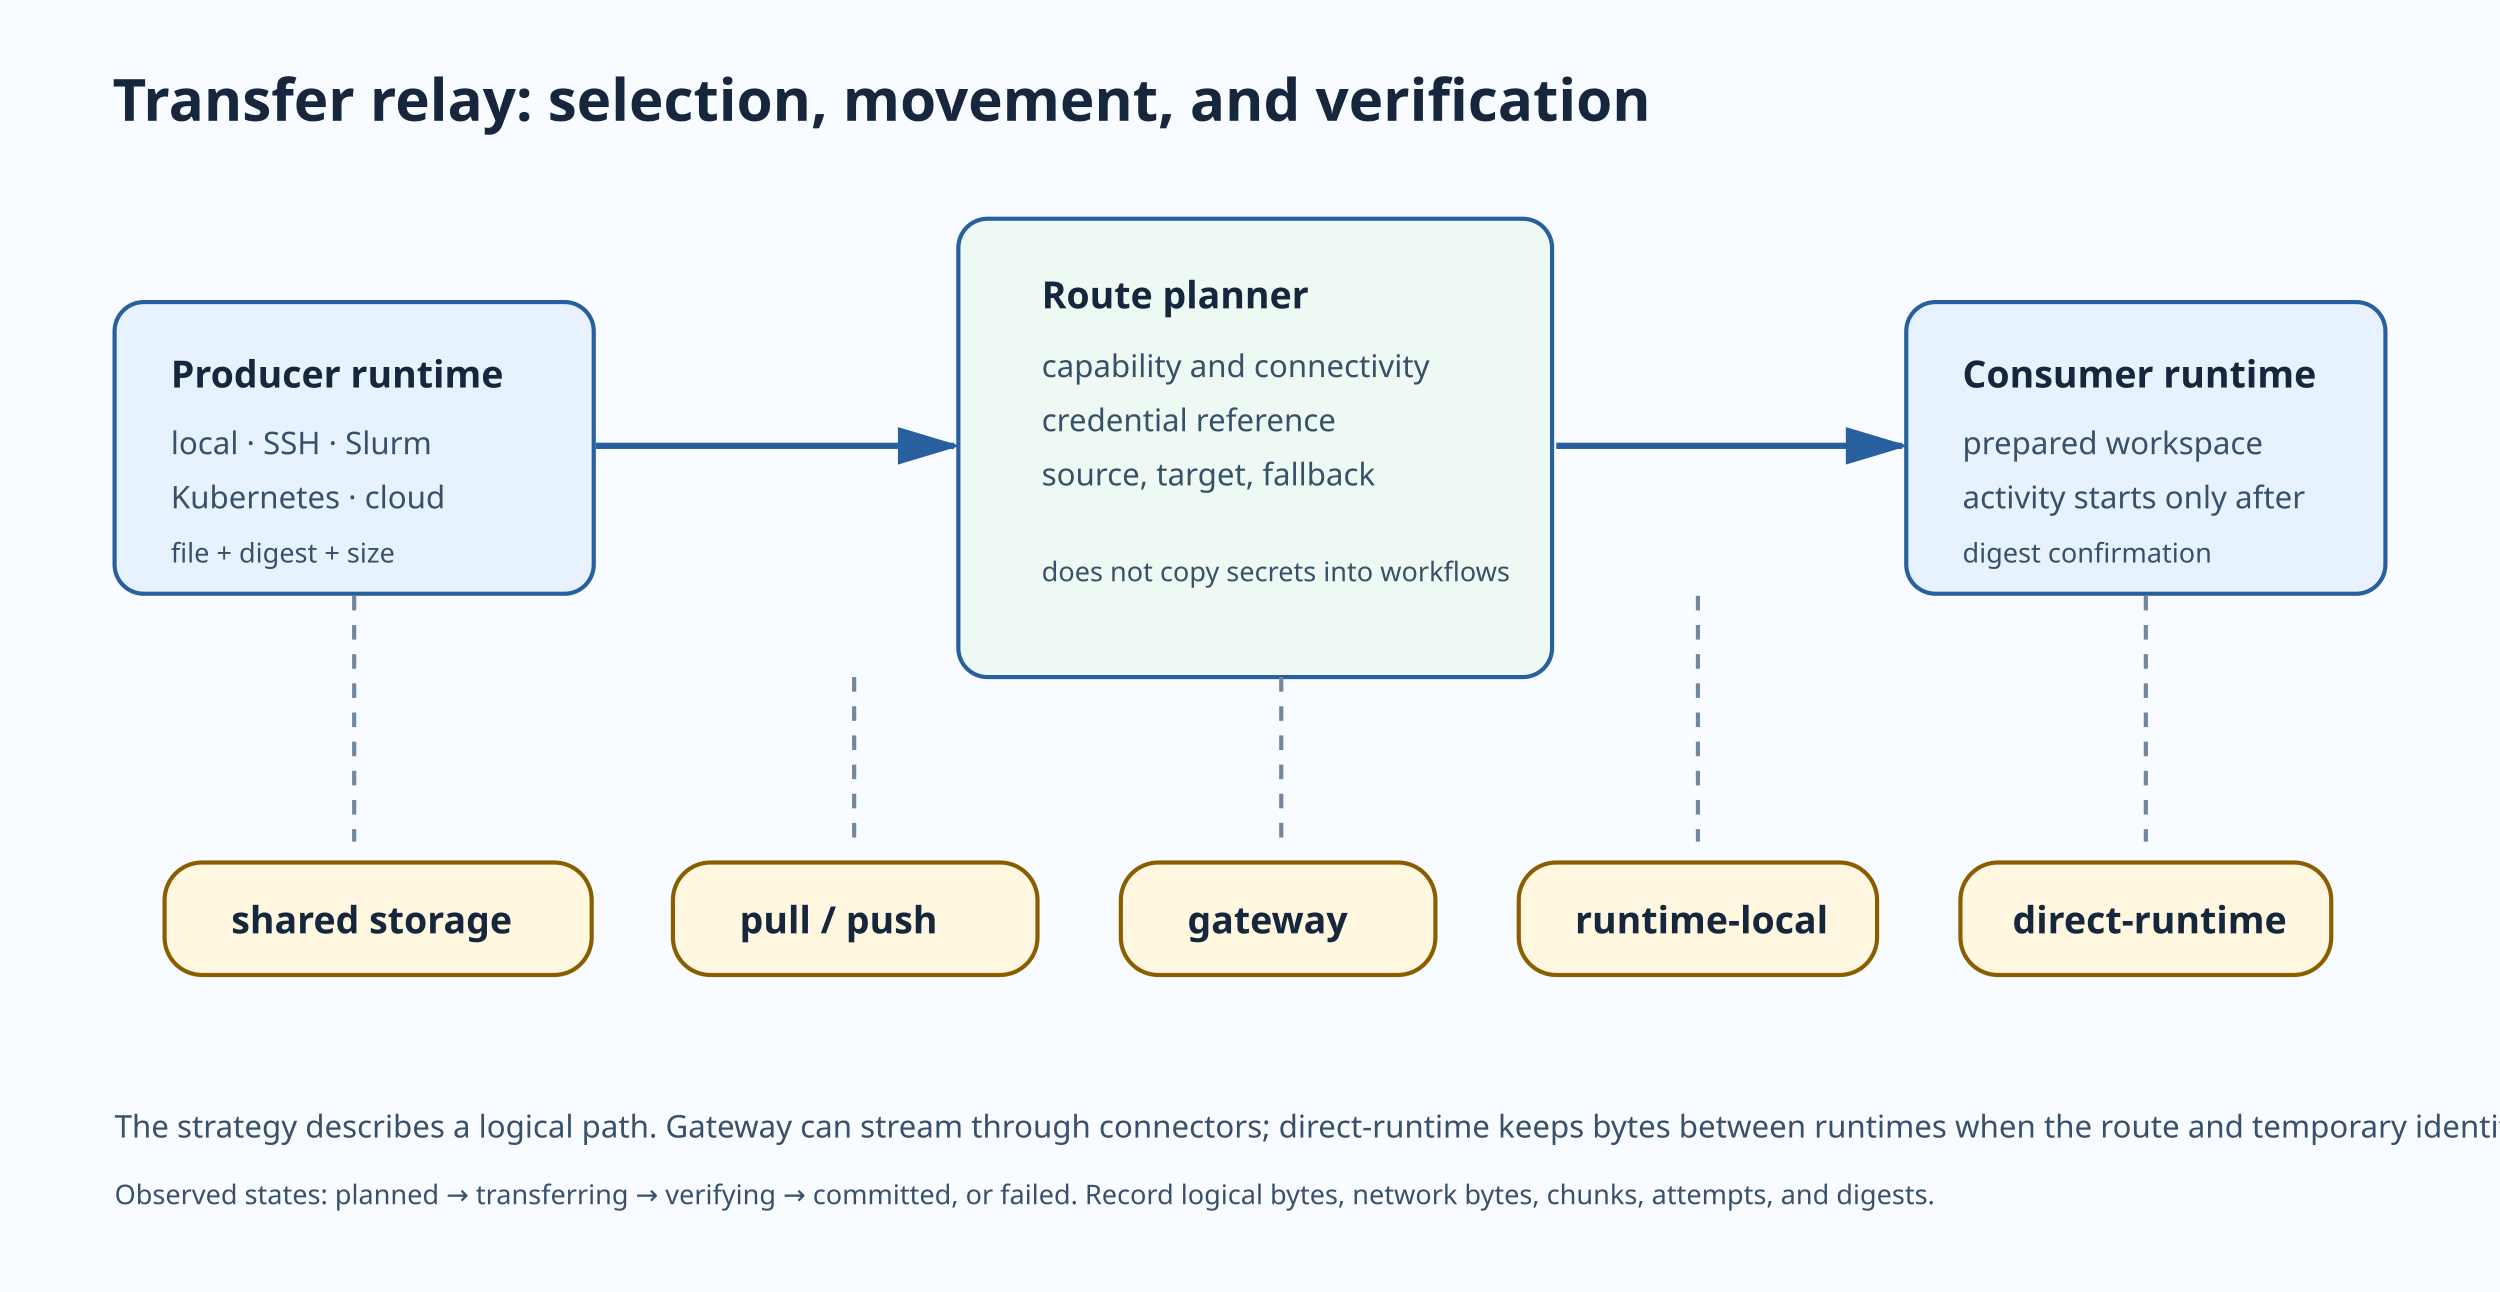
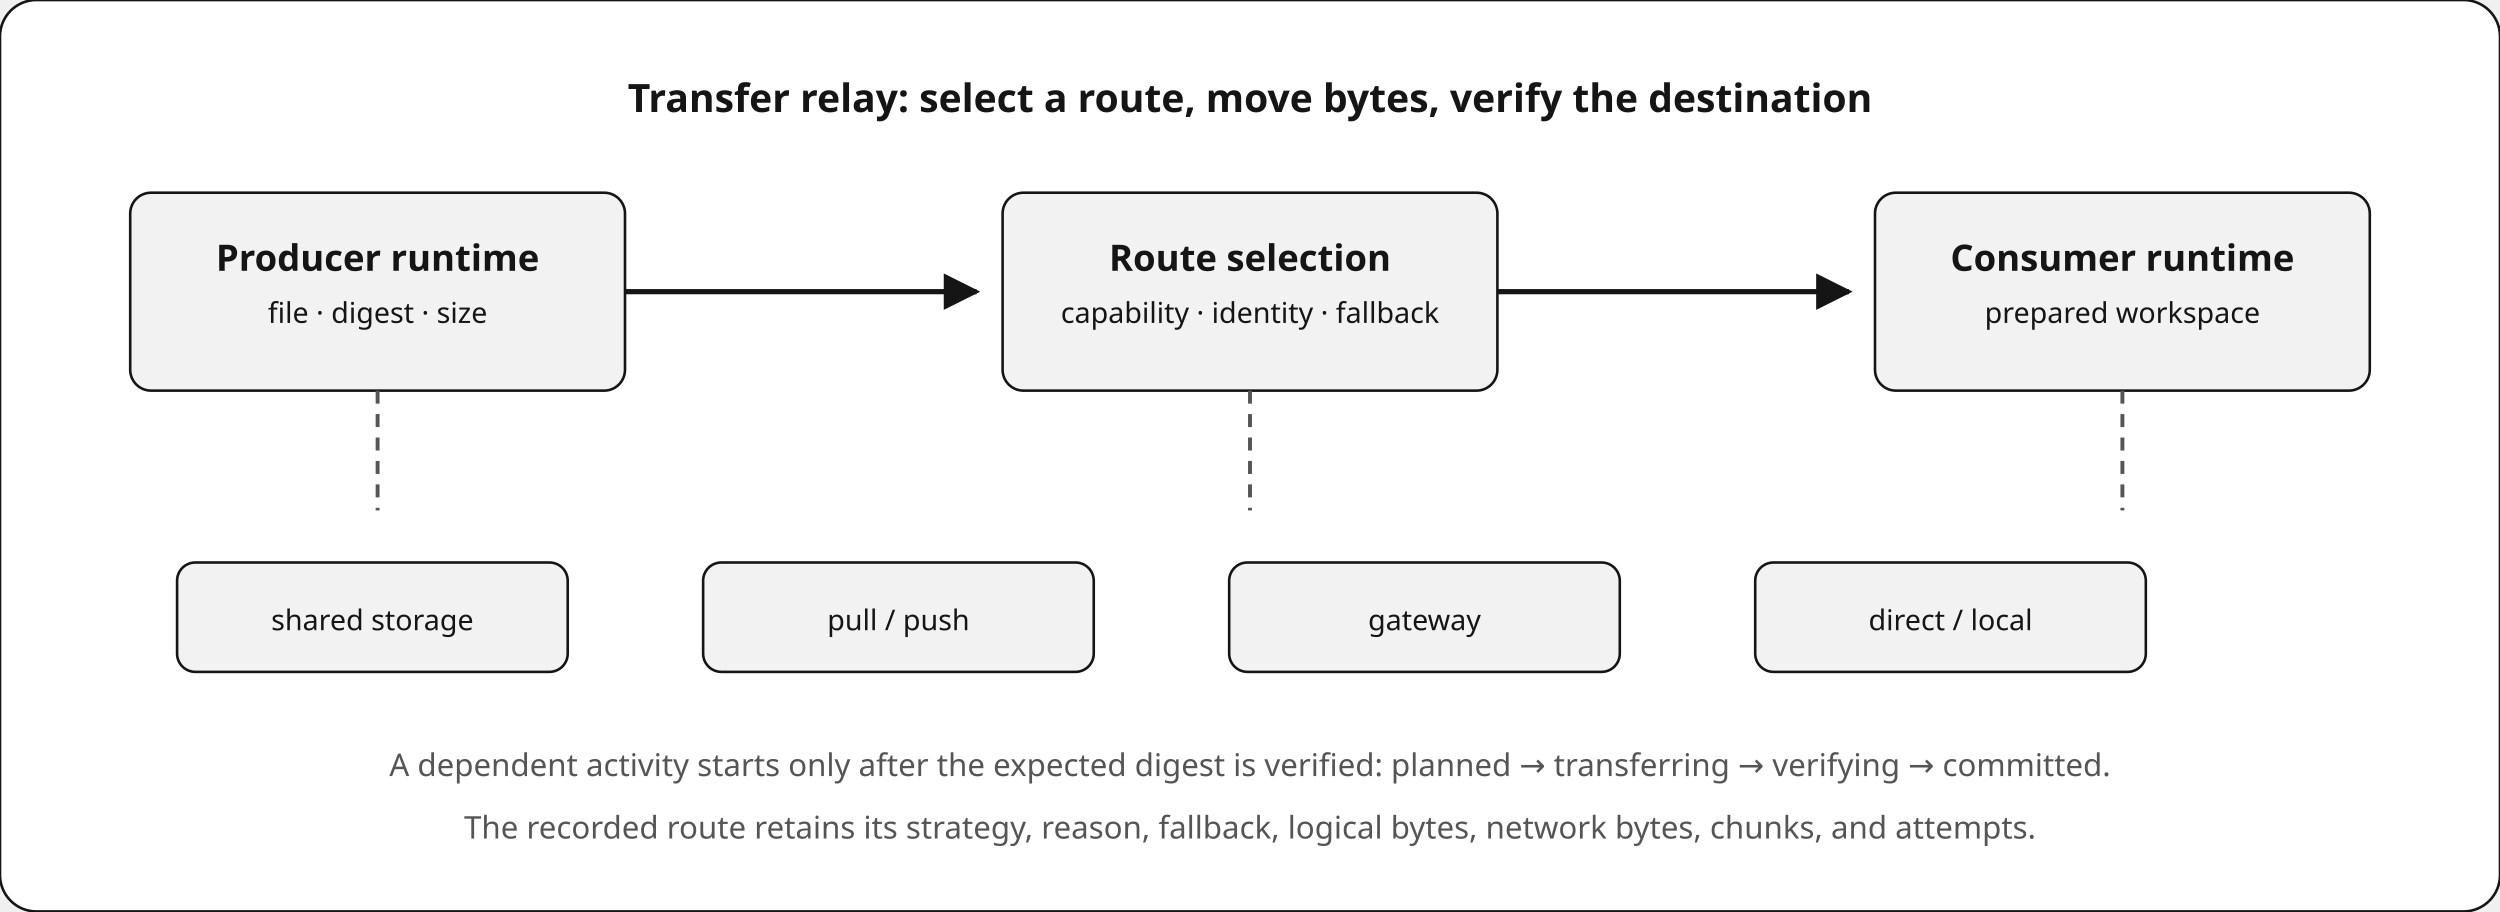
- <svg xmlns="http://www.w3.org/2000/svg" width="1200" height="620" viewBox="0 0 1200 620" role="img" aria-labelledby="title desc">
-   <style>.title{font:700 28px system-ui,sans-serif;fill:#15263d}.label{font:600 18px system-ui,sans-serif;fill:#15263d}.text{font:15px system-ui,sans-serif;fill:#38506a}.small{font:13px system-ui,sans-serif;fill:#38506a}.box{stroke:#285f9e;stroke-width:2;rx:14}.line{stroke:#285f9e;stroke-width:3;fill:none;marker-end:url(#arrow)}.dash{stroke:#71879d;stroke-width:2;stroke-dasharray:7 7;fill:none}.pill{stroke:#8a5d00;stroke-width:2;fill:#fff7df;rx:18}</style>
+ <svg xmlns="http://www.w3.org/2000/svg" viewBox="0 0 960 350" role="img" aria-labelledby="title desc">
  <defs>
-     <marker id="arrow" markerWidth="10" markerHeight="10" refX="9" refY="3" orient="auto">
-       <path d="M0,0 L10,3 L0,6Z" fill="#285f9e" />
+     <marker id="arrow" viewBox="0 0 10 10" refX="9" refY="5" markerWidth="7" markerHeight="7" orient="auto">
+       <path d="M0 0 10 5 0 10z" fill="#151515" />
    </marker>
  </defs>
-   <rect width="1200" height="620" fill="#f8fbff" />
-   <text x="54" y="58" class="title">Transfer relay: selection, movement, and verification</text>
-   <rect x="55" y="145" width="230" height="140" class="box" fill="#e8f2ff" />
-   <text x="82" y="186" class="label">Producer runtime</text>
-   <text x="82" y="218" class="text">local · SSH · Slurm</text>
-   <text x="82" y="244" class="text">Kubernetes · cloud</text>
-   <text x="82" y="270" class="small">file + digest + size</text>
-   <rect x="460" y="105" width="285" height="220" class="box" fill="#edf9f2" />
-   <text x="500" y="148" class="label">Route planner</text>
-   <text x="500" y="181" class="text">capability and connectivity</text>
-   <text x="500" y="207" class="text">credential reference</text>
-   <text x="500" y="233" class="text">source, target, fallback</text>
-   <text x="500" y="279" class="small">does not copy secrets into workflows</text>
-   <rect x="915" y="145" width="230" height="140" class="box" fill="#e8f2ff" />
-   <text x="942" y="186" class="label">Consumer runtime</text>
-   <text x="942" y="218" class="text">prepared workspace</text>
-   <text x="942" y="244" class="text">activity starts only after</text>
-   <text x="942" y="270" class="small">digest confirmation</text>
-   <path d="M286 214 H458" class="line" />
-   <path d="M747 214 H913" class="line" />
-   <rect x="79" y="414" width="205" height="54" class="pill" />
-   <text x="111" y="448" class="label">shared storage</text>
-   <rect x="323" y="414" width="175" height="54" class="pill" />
-   <text x="355" y="448" class="label">pull / push</text>
-   <rect x="538" y="414" width="151" height="54" class="pill" />
-   <text x="570" y="448" class="label">gateway</text>
-   <rect x="729" y="414" width="172" height="54" class="pill" />
-   <text x="756" y="448" class="label">runtime-local</text>
-   <rect x="941" y="414" width="178" height="54" class="pill" />
-   <text x="966" y="448" class="label">direct-runtime</text>
-   <path d="M170 286 V404 M410 325 V404 M615 325 V404 M815 286 V404 M1030 286 V404" class="dash" />
-   <text x="55" y="546" class="text">The strategy describes a logical path. Gateway can stream through connectors; direct-runtime keeps bytes between runtimes when the route and temporary identity are verified.</text>
-   <text x="55" y="578" class="small">Observed states: planned → transferring → verifying → committed, or failed. Record logical bytes, network bytes, chunks, attempts, and digests.</text>
+   <rect width="960" height="350" rx="14" fill="#fff" stroke="#151515" />
+   <g fill="#f2f2f2" stroke="#151515">
+     <rect x="50" y="74" width="190" height="76" rx="8" />
+     <rect x="385" y="74" width="190" height="76" rx="8" />
+     <rect x="720" y="74" width="190" height="76" rx="8" />
+     <rect x="68" y="216" width="150" height="42" rx="7" />
+     <rect x="270" y="216" width="150" height="42" rx="7" />
+     <rect x="472" y="216" width="150" height="42" rx="7" />
+     <rect x="674" y="216" width="150" height="42" rx="7" />
+   </g>
+   <g font-family="system-ui, sans-serif" text-anchor="middle" fill="#151515">
+     <g font-size="14" font-weight="700">
+       <text x="145" y="104">Producer runtime</text>
+       <text x="480" y="104">Route selection</text>
+       <text x="815" y="104">Consumer runtime</text>
+     </g>
+     <g font-size="11">
+       <text x="145" y="124">file · digest · size</text>
+       <text x="480" y="124">capability · identity · fallback</text>
+       <text x="815" y="124">prepared workspace</text>
+     </g>
+     <g font-size="11">
+       <text x="143" y="242">shared storage</text>
+       <text x="345" y="242">pull / push</text>
+       <text x="547" y="242">gateway</text>
+       <text x="749" y="242">direct / local</text>
+     </g>
+   </g>
+   <g fill="none" stroke="#151515" stroke-width="2" marker-end="url(#arrow)">
+     <path d="M240 112H375" />
+     <path d="M575 112H710" />
+   </g>
+   <g fill="none" stroke="#555" stroke-width="1.5" stroke-dasharray="5 4">
+     <path d="M145 150V196" />
+     <path d="M480 150V196" />
+     <path d="M815 150V196" />
+   </g>
+   <text x="480" y="43" font-family="system-ui, sans-serif" font-size="15" font-weight="700" text-anchor="middle" fill="#151515">Transfer relay: select a route, move bytes, verify the destination</text>
+   <text x="480" y="298" font-family="system-ui, sans-serif" font-size="12" text-anchor="middle" fill="#555">A dependent activity starts only after the expected digest is verified: planned → transferring → verifying → committed.</text>
+   <text x="480" y="322" font-family="system-ui, sans-serif" font-size="12" text-anchor="middle" fill="#555">The recorded route retains its strategy, reason, fallback, logical bytes, network bytes, chunks, and attempts.</text>
</svg>
